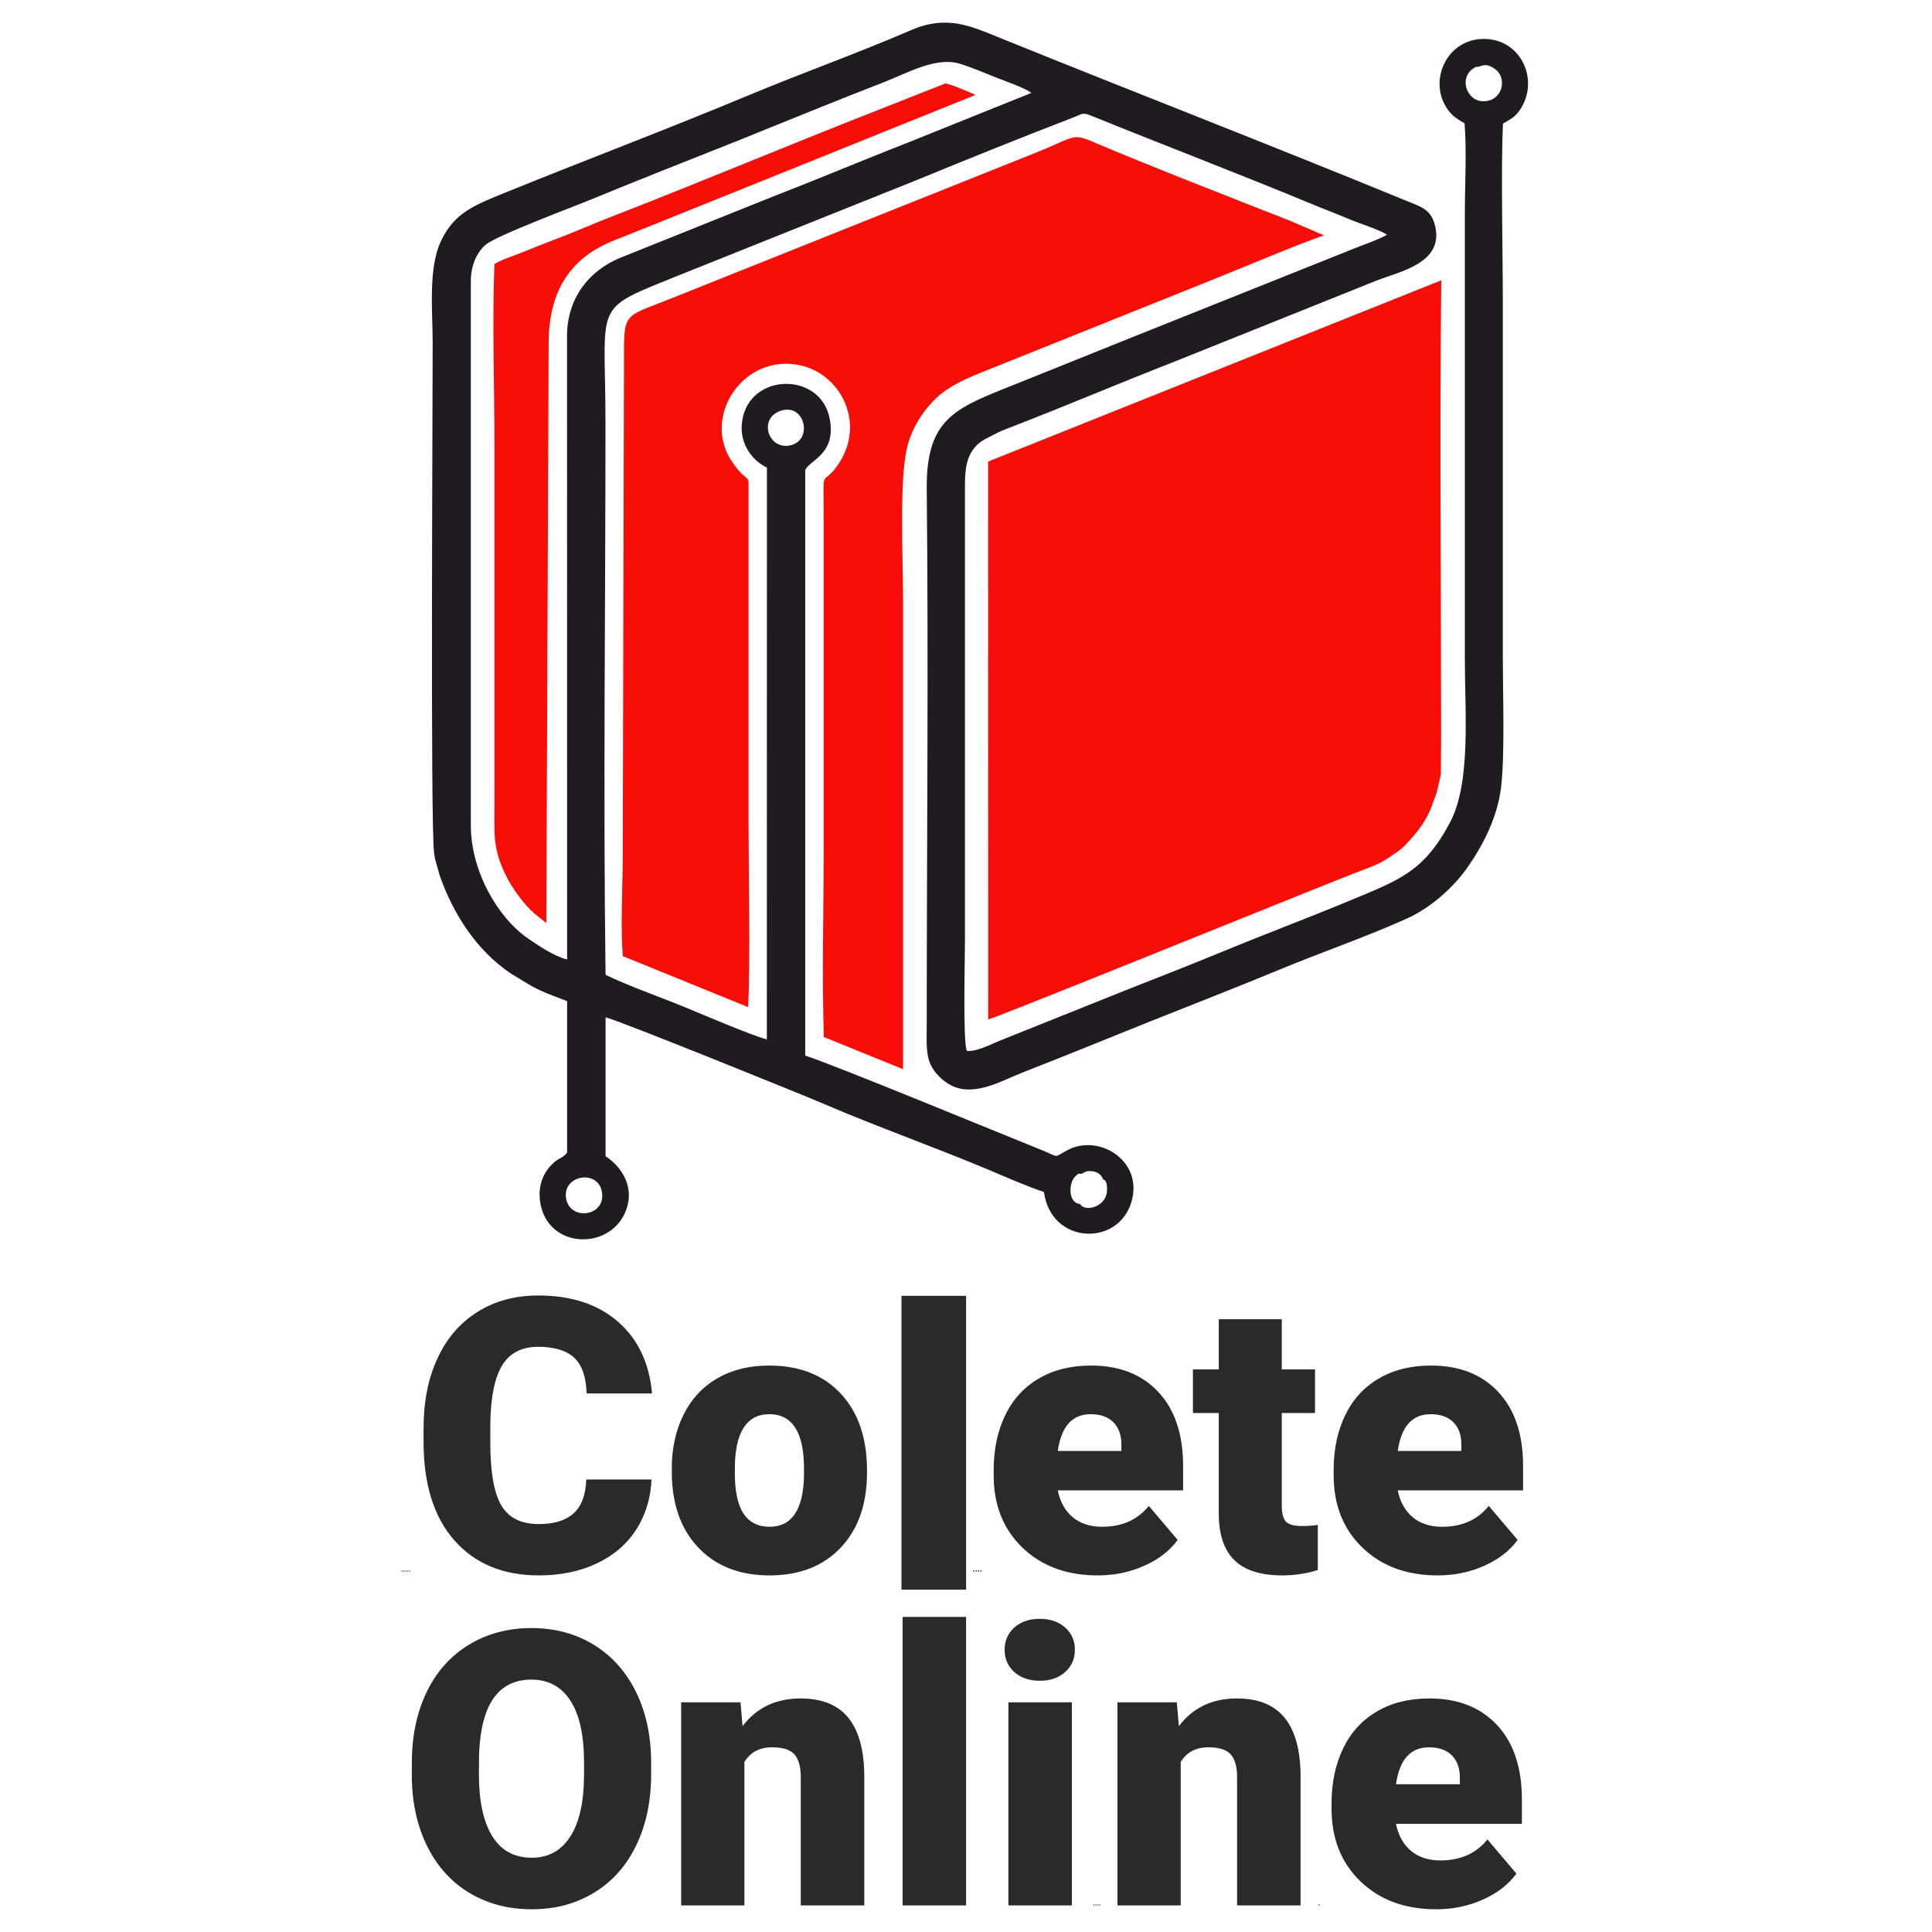
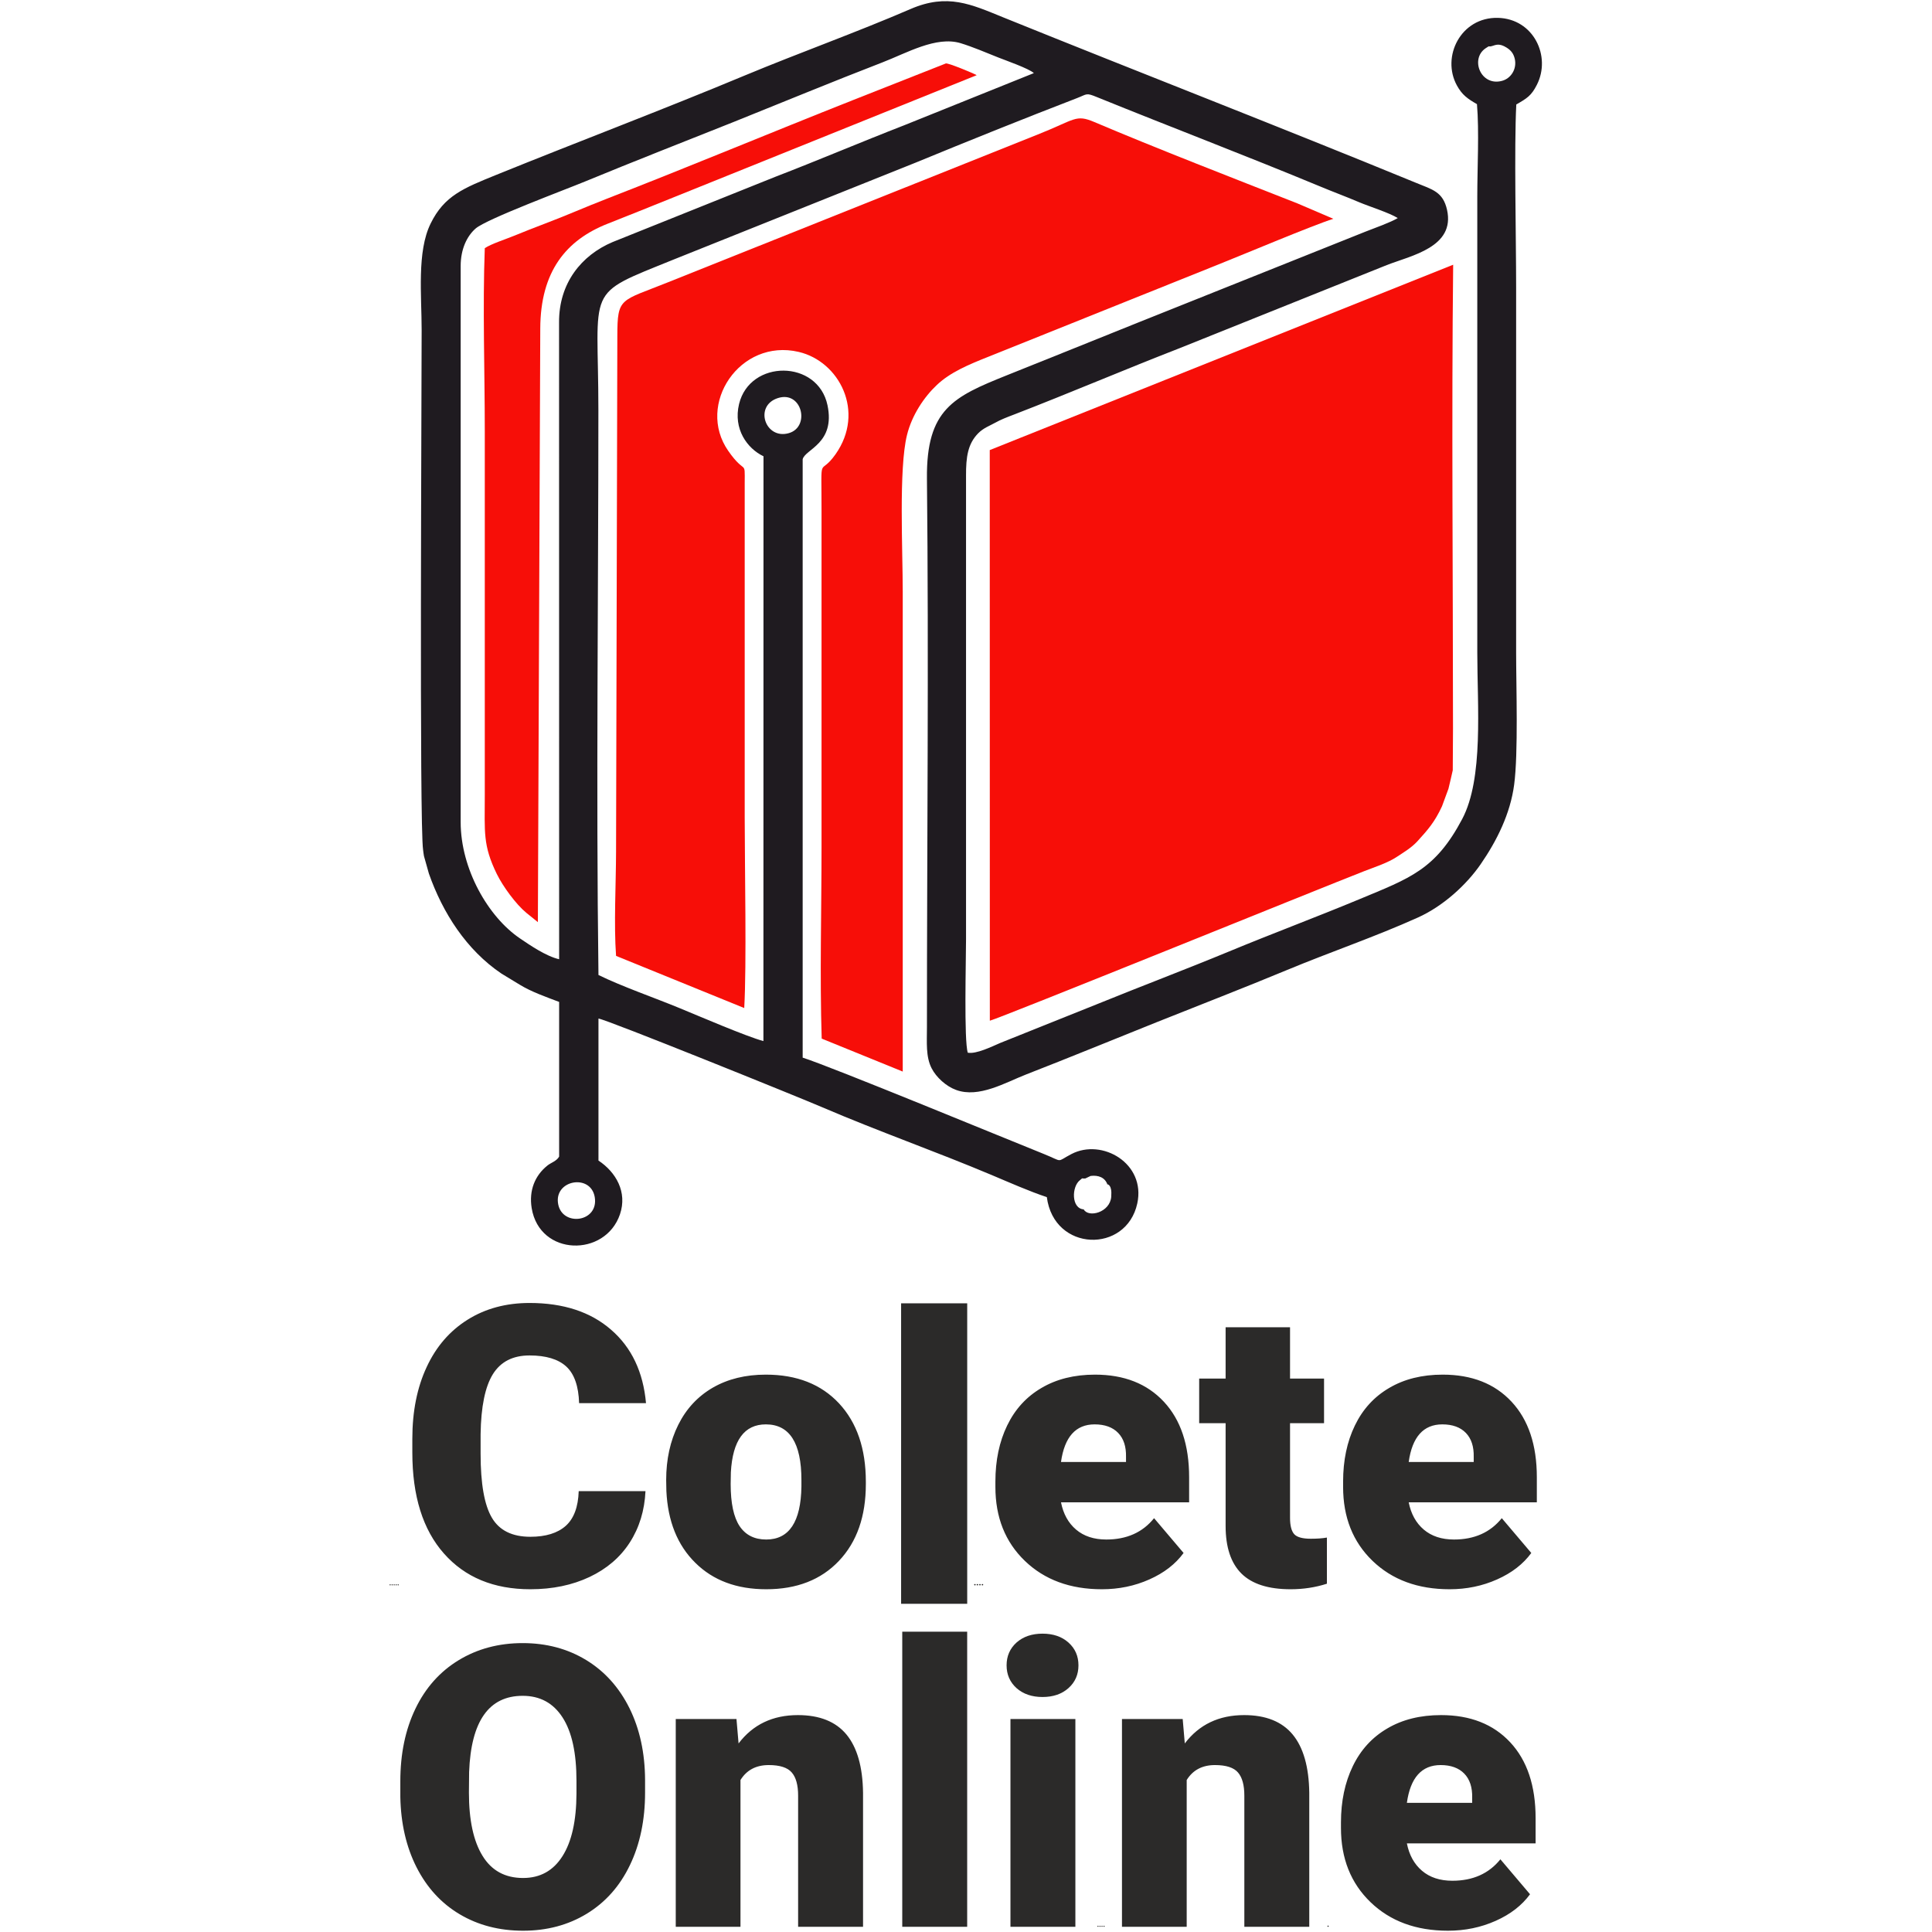
- <svg xmlns="http://www.w3.org/2000/svg" xml:space="preserve" width="256px" height="256px" version="1.1" style="shape-rendering:geometricPrecision; text-rendering:geometricPrecision; image-rendering:optimizeQuality; fill-rule:evenodd; clip-rule:evenodd" viewBox="0 0 596475 596473">
+ <svg xmlns="http://www.w3.org/2000/svg" xml:space="preserve" width="256px" height="256px" version="1.1" style="shape-rendering:geometricPrecision; text-rendering:geometricPrecision; image-rendering:optimizeQuality; fill-rule:evenodd; clip-rule:evenodd" viewBox="123934.25 6627.48 347943.75 583218.04">
  <defs>
    <style type="text/css">
   
    .fil0 {fill:none}
    .fil1 {fill:#1F1B20}
    .fil2 {fill:#F70E08}
    .fil3 {fill:#2B2A29;fill-rule:nonzero}
   
  </style>
  </defs>
  <g id="Layer_x0020_1">
    <rect class="fil0" x="-1" width="596478" height="596473" />
    <g id="_2538671366064">
      <path class="fil1" d="M174797 370143c-1392,-7331 9805,-9326 11033,-2163 1296,7617 -9734,9034 -11033,2163zm159117 -7763l1610 -768c2331,-289 4304,432 5071,2570l-217 -168c314,215 1659,121 1371,3894 -386,4734 -6872,6415 -8314,3795 -3773,-264 -3655,-6847 -1156,-8795 1156,-889 146,-457 1635,-528zm-92787 -235585c7282,-2331 9830,8652 3341,10573 -7139,2116 -10694,-8217 -3341,-10573zm-95767 -39870c0,-5069 1874,-9010 4516,-11318 3269,-2860 27205,-11776 32998,-14178 14849,-6129 29847,-11993 44868,-17976 15042,-6032 29701,-12111 44892,-17976 7328,-2812 16269,-8052 23647,-5814 3484,1056 7739,2859 11390,4323 1899,770 9302,3341 10719,4711l-39006 15692c-12950,5025 -26074,10622 -39124,15644l-49023 19660c-9444,3990 -16247,12425 -16176,24272l25 192231c-3990,-914 -8891,-4301 -11800,-6272 -9637,-6514 -17926,-20981 -17926,-35134l0 -167865zm311334 -66398c1178,-361 2212,-914 4422,481 1203,768 2042,1657 2452,3388 696,3077 -1178,5961 -3919,6657 -6367,1656 -9612,-6610 -4925,-9830 1587,-1082 696,-311 1970,-696zm7331 17640c3220,-1853 4541,-2645 6200,-5914 4398,-8603 -963,-19968 -11753,-20235 -11198,-265 -17134,11728 -12376,20405 1563,2860 3220,4013 6057,5647 696,8242 97,19225 97,27756l0 137800c0,16245 1945,37994 -4569,50273 -8099,15287 -15716,17807 -31025,24178 -13050,5430 -26339,10380 -39435,15813 -12953,5358 -26435,10454 -39438,15741l-29512 11822c-2570,1106 -7281,3437 -9827,2956 -1178,-3627 -528,-28142 -528,-34174l0 -140032c-25,-5647 550,-9590 3652,-12761 1609,-1634 3555,-2308 5093,-3173 1803,-1010 3534,-1659 5793,-2523 16870,-6514 33260,-13531 50011,-20042l62483 -25065c7378,-2884 20691,-5408 18168,-16679 -1225,-5455 -4398,-6104 -9373,-8146 -41287,-16969 -83125,-33164 -124701,-49986 -9516,-3869 -16726,-7307 -27877,-2477 -16366,7067 -33527,13193 -49989,20042 -24751,10334 -50226,19946 -75051,30016 -9876,4015 -15716,6274 -19849,14734 -4159,8459 -2695,21652 -2695,32082 0,18817 -718,149501 435,156950 72,578 168,1371 264,1874l1489 5290c4158,11847 11344,23069 21895,30183l5575 3387c3459,2117 7857,3655 11847,5169l0 46694c-746,1368 -2548,1874 -3555,2714 -3751,3005 -5601,7499 -4736,12835 2405,14610 22230,14874 26652,1874 2284,-6729 -1225,-12739 -6489,-16223l0 -42872c2380,239 60851,23887 67651,26820 16797,7210 34126,13289 51020,20403 5191,2188 11487,4975 16677,6682 2163,16605 24008,17062 27302,1921 2642,-12087 -10622,-19754 -19874,-14924 -4783,2499 -2235,2427 -8342,-25 -9634,-3844 -64285,-26410 -72791,-29077l0 -180623c696,-3054 9924,-4736 7496,-16319 -2906,-13842 -23430,-13892 -26699,-360 -1802,7499 2405,13385 7378,15766l-25 176536c-5118,-1368 -19560,-7593 -25304,-9948 -7859,-3245 -17254,-6465 -24489,-9998 -746,-56739 -25,-113718 -25,-170507 0,-37946 -4469,-34438 22640,-45443l73105 -29272c16223,-6679 32589,-13264 48737,-19489 3173,-1225 2645,-1682 6057,-289 22205,9013 44867,17640 67001,26820 4302,1803 8074,3173 12183,4926 2956,1250 9158,3198 11586,4758 -2260,1346 -6828,2956 -9783,4112l-68947 27563c-13146,5311 -26124,10501 -39413,15837 -15909,6393 -24201,10166 -23984,31122 576,55176 0,110449 0,165628 0,4615 -385,8891 1418,12400 1392,2716 4351,5432 7402,6536 6897,2523 14899,-2260 21075,-4662 13314,-5190 26388,-10551 39438,-15788 13289,-5311 26242,-10311 39435,-15790 13195,-5480 26531,-9998 39438,-15813 7642,-3437 14659,-9877 18936,-16077 4950,-7160 8966,-15309 10119,-24008 1274,-9516 600,-29704 600,-39892l0 -110426c0,-14564 -625,-42080 49,-55033z" />
      <path class="fil2" d="M305076 142489l25 172260c3412,-867 99780,-39988 112975,-45131 3338,-1299 7161,-2502 9995,-4398 1948,-1299 4279,-2645 6107,-4640 3170,-3484 5215,-5790 7424,-10573l1946 -5286c360,-1442 1059,-4494 1299,-5575l71 -12643c0,-45924 -456,-94325 50,-139960l-139892 55946z" />
      <path class="fil2" d="M192269 295186l38692 15741c746,-13072 143,-42655 143,-57482l0 -101007c50,-7353 265,-2188 -4972,-9709 -9783,-14035 3508,-34030 21267,-29872 12232,2859 20210,18047 11104,30929 -5023,7089 -4208,-1203 -4208,17183l0 101439c0,19007 -550,38860 49,57749l24465 9948 0 -144889c0,-12664 -1225,-37058 1274,-47223 1464,-6008 5166,-11534 9060,-15188 3990,-3748 9323,-6032 15694,-8553l69236 -27781c7667,-3054 28548,-11850 34726,-13795l-10886 -4662c-18890,-7427 -43043,-16798 -61234,-24536 -5746,-2427 -5696,-771 -17161,3773l-111604 44603c-14371,5790 -15238,4398 -15260,16173l-385 155726c-25,9830 -696,21892 0,31433z" />
      <path class="fil2" d="M169390 105768c74,-17183 7763,-26653 20331,-31603 12546,-4951 24586,-9877 37178,-14924l74237 -29919c-1154,-650 -8171,-3556 -9277,-3556l-28070 11077c-25089,9926 -49436,20116 -74379,29801 -6272,2427 -12257,5093 -18578,7474 -3074,1153 -6368,2474 -9324,3676 -2499,1032 -6946,2452 -8867,3748 -674,17880 0,37154 0,55201l0 109970c0,11080 -624,15045 3627,23744 1852,3773 5768,9134 8917,11729l3484 2812 721 -179230z" />
    </g>
    <path class="fil3" d="M124074 484876c52,0 96,17 129,47 36,30 52,72 52,119 0,49 -16,88 -52,121 -33,30 -77,46 -129,46 -53,0 -97,-16 -133,-49 -33,-30 -49,-69 -49,-118 0,-47 16,-86 49,-119 36,-30 80,-47 133,-47zm605 0c52,0 96,17 129,47 36,30 53,72 53,119 0,49 -17,88 -53,121 -33,30 -77,46 -129,46 -52,0 -96,-16 -129,-49 -36,-30 -53,-69 -53,-118 0,-47 17,-86 53,-119 33,-30 77,-47 129,-47zm605 0c53,0 97,17 132,47 34,30 53,72 53,119 0,49 -19,88 -53,121 -35,30 -79,46 -132,46 -52,0 -96,-16 -129,-49 -36,-30 -52,-69 -52,-118 0,-47 16,-86 52,-119 33,-30 77,-47 129,-47zm609 0c52,0 96,17 129,47 36,30 52,72 52,119 0,49 -16,88 -52,121 -33,30 -77,46 -129,46 -53,0 -97,-16 -133,-49 -33,-30 -49,-69 -49,-118 0,-47 16,-86 49,-119 36,-30 80,-47 133,-47zm605 0c52,0 96,17 129,47 36,30 53,72 53,119 0,49 -17,88 -53,121 -33,30 -77,46 -129,46 -52,0 -96,-16 -129,-49 -36,-30 -53,-69 -53,-118 0,-47 17,-86 53,-119 33,-30 77,-47 129,-47zm74652 -28111c-276,5854 -1852,11014 -4747,15508 -2879,4471 -6938,7939 -12139,10402 -5221,2463 -11173,3704 -17871,3704 -11055,0 -19743,-3605 -26089,-10796 -6365,-7193 -9535,-17359 -9535,-30483l0 -4155c0,-8237 1437,-15450 4315,-21617 2857,-6186 6995,-10955 12373,-14324 5380,-3371 11627,-5044 18699,-5044 10207,0 18405,2680 24591,8058 6206,5361 9715,12769 10562,22186l-20196 0c-160,-5122 -1439,-8806 -3864,-11052 -2422,-2226 -6128,-3352 -11093,-3352 -5044,0 -8729,1894 -11074,5655 -2344,3784 -3585,9814 -3704,18108l0 5953c0,8963 1123,15388 3391,19249 2245,3842 6125,5774 11624,5774 4650,0 8217,-1104 10680,-3291 2463,-2207 3762,-5694 3921,-10483l20156 0zm6247 -3349c0,-6247 1221,-11803 3646,-16671 2422,-4865 5911,-8608 10443,-11230 4552,-2620 9872,-3922 16000,-3922 9337,0 16707,2898 22106,8691 5380,5792 8080,13674 8080,23644l0 691c0,9734 -2700,17475 -8118,23190 -5399,5713 -12731,8570 -21952,8570 -8906,0 -16039,-2658 -21419,-7997 -5396,-5322 -8294,-12552 -8726,-21674l-60 -3292zm19467 1203c0,5771 908,10009 2699,12708 1814,2700 4494,4040 8039,4040 6918,0 10463,-5341 10622,-16000l0 -1951c0,-11211 -3586,-16808 -10738,-16808 -6503,0 -10031,4829 -10562,14483l-60 3528zm112075 31760c-9596,0 -17340,-2857 -23271,-8570 -5933,-5715 -8888,-13162 -8888,-22323l0 -1618c0,-6382 1183,-12018 3547,-16905 2364,-4907 5812,-8688 10364,-11349 4532,-2681 9931,-4021 16159,-4021 8768,0 15703,2722 20785,8179 5086,5457 7626,13044 7626,22797l0 7565 -38678 0c690,3489 2207,6247 4551,8236 2345,1990 5380,2997 9123,2997 6148,0 10975,-2149 14423,-6445l8908 10504c-2425,3330 -5873,6008 -10306,7978 -4453,1990 -9241,2975 -14343,2975zm-2207 -49771c-5697,0 -9084,3783 -10149,11351l19626 0 0 -1500c77,-3131 -710,-5556 -2366,-7270 -1654,-1715 -4037,-2581 -7111,-2581zm58993 -29320l0 15488 10265 0 0 13477 -10265 0 0 28592c0,2345 432,3979 1260,4904 848,927 2524,1382 5025,1382 1932,0 3548,-119 4846,-355l0 13930c-3486,1123 -7152,1673 -10955,1673 -6698,0 -11643,-1574 -14836,-4728 -3192,-3173 -4788,-7961 -4788,-14384l0 -31014 -7981 0 0 -13477 7981 0 0 -15488 19448 0zm48175 79091c-9596,0 -17340,-2857 -23270,-8570 -5931,-5715 -8886,-13162 -8886,-22323l0 -1618c0,-6382 1183,-12018 3547,-16905 2364,-4907 5812,-8688 10364,-11349 4532,-2681 9932,-4021 16156,-4021 8768,0 15706,2722 20789,8179 5082,5457 7625,13044 7625,22797l0 7565 -38678 0c688,3489 2207,6247 4551,8236 2345,1990 5378,2997 9123,2997 6148,0 10975,-2149 14423,-6445l8905 10504c-2421,3330 -5870,6008 -10303,7978 -4453,1990 -9241,2975 -14346,2975zm-2207 -49771c-5694,0 -9084,3783 -10146,11351l19624 0 0 -1500c80,-3131 -710,-5556 -2364,-7270 -1654,-1715 -4040,-2581 -7114,-2581zm-141100 48189c66,0 119,19 163,57 44,39 66,88 66,149 0,61 -22,110 -66,149 -44,38 -97,57 -163,57 -66,0 -121,-19 -162,-57 -44,-39 -66,-88 -66,-149 0,-58 22,-107 66,-149 41,-38 96,-57 162,-57zm757 0c66,0 121,19 163,57 44,39 66,88 66,149 0,61 -22,110 -66,149 -42,38 -97,57 -163,57 -66,0 -118,-19 -162,-57 -44,-39 -63,-88 -63,-149 0,-58 19,-107 63,-149 44,-38 96,-57 162,-57zm760 0c63,0 118,19 162,57 44,39 66,88 66,149 0,61 -22,110 -66,149 -44,38 -99,57 -162,57 -66,0 -121,-19 -165,-57 -42,-39 -64,-88 -64,-149 0,-58 22,-107 64,-149 44,-38 99,-57 165,-57zm756 0c67,0 122,19 163,57 44,39 66,88 66,149 0,61 -22,110 -66,149 -41,38 -96,57 -163,57 -66,0 -121,-19 -162,-57 -44,-39 -66,-88 -66,-149 0,-58 22,-107 66,-149 41,-38 96,-57 162,-57z" />
    <path class="fil3" d="M201026 547788c0,8234 -1525,15540 -4574,21873 -3049,6357 -7405,11244 -13025,14670 -5622,3424 -12037,5127 -19222,5127 -7188,0 -13581,-1662 -19142,-4970 -5565,-3305 -9899,-8036 -13028,-14192 -3107,-6136 -4731,-13203 -4890,-21181l0 -4753c0,-8275 1505,-15579 4554,-21913 3030,-6313 7384,-11204 13044,-14649 5664,-3445 12117,-5165 19344,-5165 7144,0 13539,1700 19142,5104 5600,3407 9957,8256 13083,14531 3109,6296 4673,13501 4714,21638l0 3880zm-20708 -3563c0,-8413 -1385,-14789 -4197,-19143 -2810,-4356 -6808,-6533 -12034,-6533 -10216,0 -15601,7661 -16176,23003l-58 6217c0,8272 1365,14649 4117,19101 2733,4456 6811,6671 12235,6671 5146,0 9106,-2196 11877,-6572 2791,-4375 4197,-10650 4236,-18864l0 -3880zm48301 -18667l633 7364c4337,-5702 10295,-8553 17915,-8553 6533,0 11424,1960 14652,5859 3225,3900 4909,9781 5008,17618l0 40423 -19599 0 0 -39592c0,-3165 -633,-5501 -1921,-6987 -1266,-1483 -3583,-2237 -6949,-2237 -3819,0 -6670,1505 -8531,4513l0 44303 -19538 0 0 -62711 18330 0zm69643 62711l-19599 0 0 -89080 19599 0 0 89080zm32663 0l-19599 0 0 -62711 19599 0 0 62711zm-20766 -78925c0,-2791 1010,-5088 3008,-6888 2020,-1783 4634,-2672 7840,-2672 3206,0 5821,889 7821,2672 2017,1800 3027,4097 3027,6888 0,2790 -1010,5088 -3027,6888 -2000,1783 -4615,2675 -7821,2675 -3206,0 -5820,-892 -7840,-2675 -1998,-1800 -3008,-4098 -3008,-6888zm53162 16214l633 7364c4337,-5702 10295,-8553 17915,-8553 6533,0 11423,1960 14651,5859 3225,3900 4910,9781 5009,17618l0 40423 -19600 0 0 -39592c0,-3165 -632,-5501 -1920,-6987 -1266,-1483 -3583,-2237 -6949,-2237 -3820,0 -6671,1505 -8531,4513l0 44303 -19539 0 0 -62711 18331 0zm80084 63900c-9640,0 -17420,-2870 -23378,-8611 -5961,-5740 -8930,-13223 -8930,-22428l0 -1624c0,-6414 1189,-12075 3564,-16985 2375,-4928 5840,-8729 10413,-11404 4552,-2691 9976,-4037 16234,-4037 8809,0 15777,2733 20884,8215 5108,5484 7662,13105 7662,22904l0 7601 -38860 0c693,3503 2215,6277 4571,8275 2355,2001 5404,3011 9166,3011 6176,0 11027,-2161 14492,-6476l8946 10551c-2435,3347 -5900,6038 -10352,8019 -4475,1998 -9285,2989 -14412,2989zm-2218 -50005c-5721,0 -9126,3800 -10193,11404l19714 0 0 -1506c80,-3148 -710,-5581 -2374,-7303 -1663,-1723 -4057,-2595 -7147,-2595zm-103432 48497c53,0 97,14 130,44 36,33 52,72 52,121 0,47 -16,88 -52,118 -33,31 -77,47 -130,47 -52,0 -96,-16 -132,-47 -33,-33 -49,-71 -49,-118 0,-49 16,-88 49,-118 36,-33 80,-47 132,-47zm606 0c52,0 96,14 129,44 36,33 53,72 53,121 0,47 -17,88 -53,118 -33,31 -77,47 -129,47 -52,0 -96,-16 -129,-47 -36,-33 -53,-71 -53,-118 0,-49 17,-88 53,-118 33,-33 77,-47 129,-47zm605 0c53,0 97,14 132,44 33,33 53,72 53,121 0,47 -20,88 -53,118 -35,31 -79,47 -132,47 -52,0 -96,-16 -129,-47 -36,-33 -52,-71 -52,-118 0,-49 16,-88 52,-118 33,-33 77,-47 129,-47zm608 0c53,0 94,14 130,44 36,33 52,72 52,121 0,47 -16,88 -52,118 -36,31 -77,47 -130,47 -52,0 -96,-16 -132,-47 -33,-33 -49,-71 -49,-118 0,-49 16,-88 49,-118 36,-33 80,-47 132,-47zm67632 -41c60,0 107,16 146,52 41,36 60,80 60,135 0,52 -19,99 -60,132 -39,36 -86,52 -146,52 -58,0 -107,-16 -146,-52 -38,-36 -58,-80 -58,-132 0,-55 20,-99 58,-135 39,-36 88,-52 146,-52z" />
    <polygon class="fil3" points="298271,490771 278317,490771 278317,400065 298271,400065 " />
  </g>
</svg>
